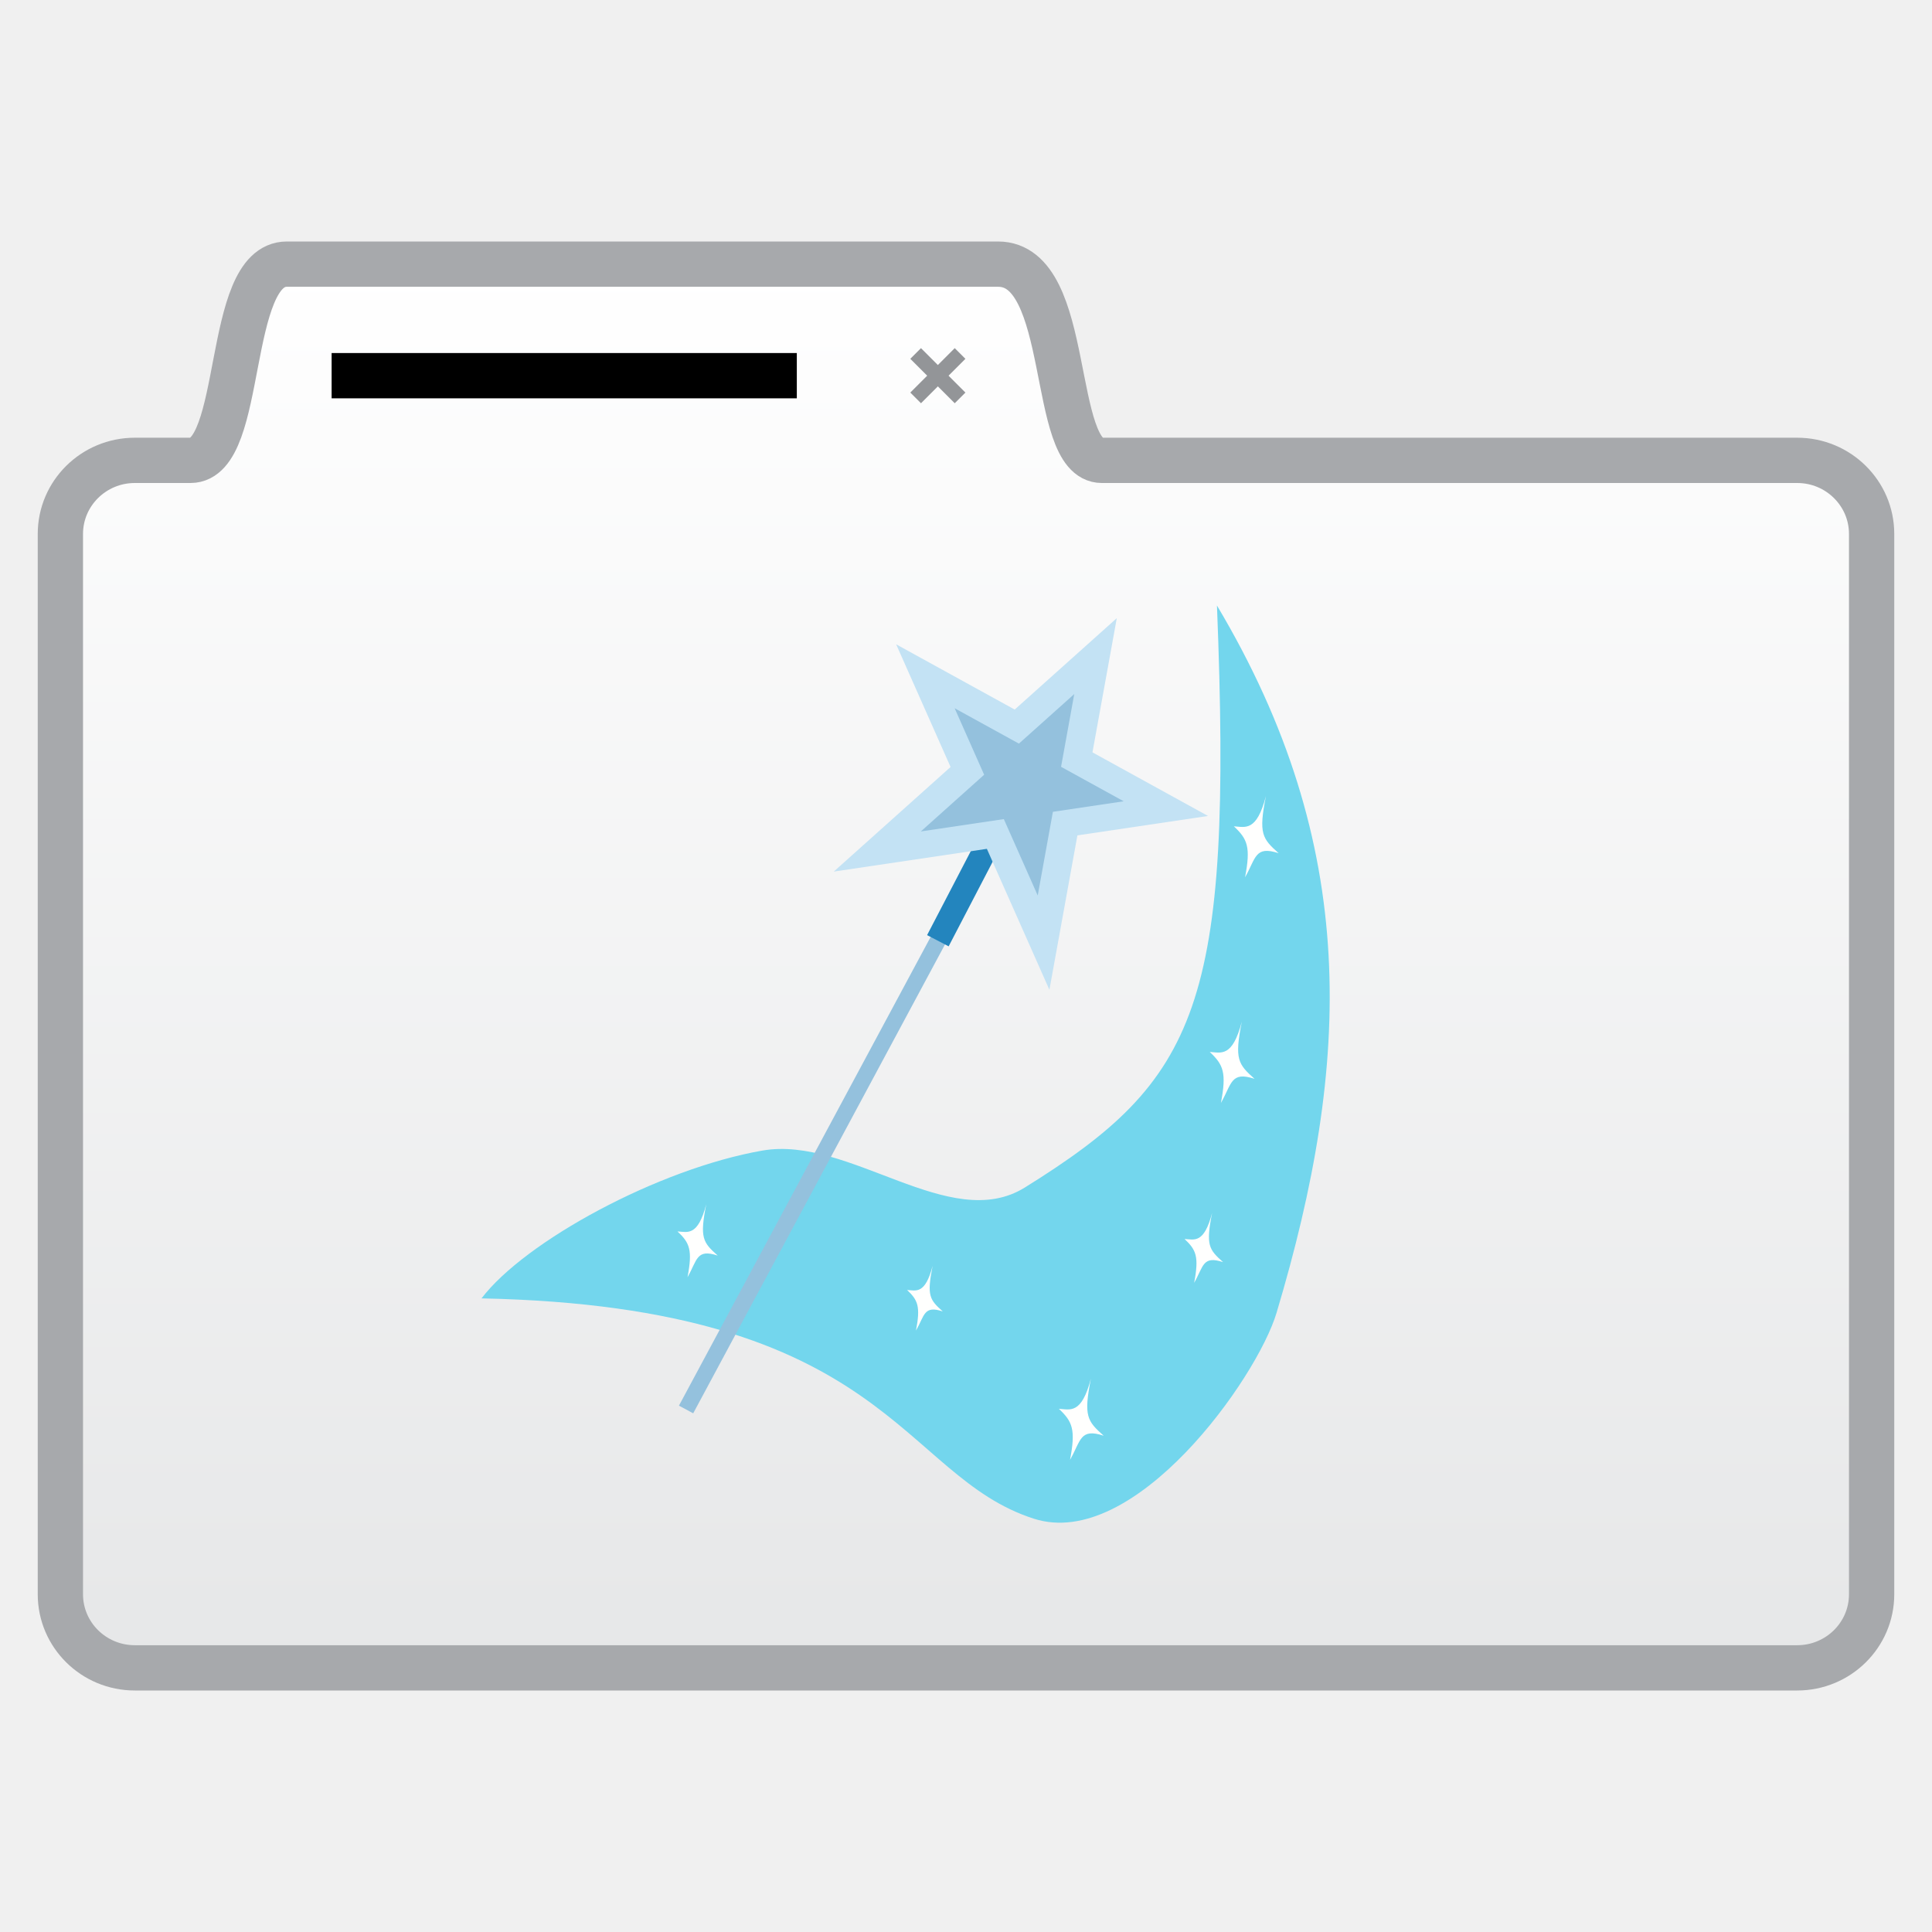
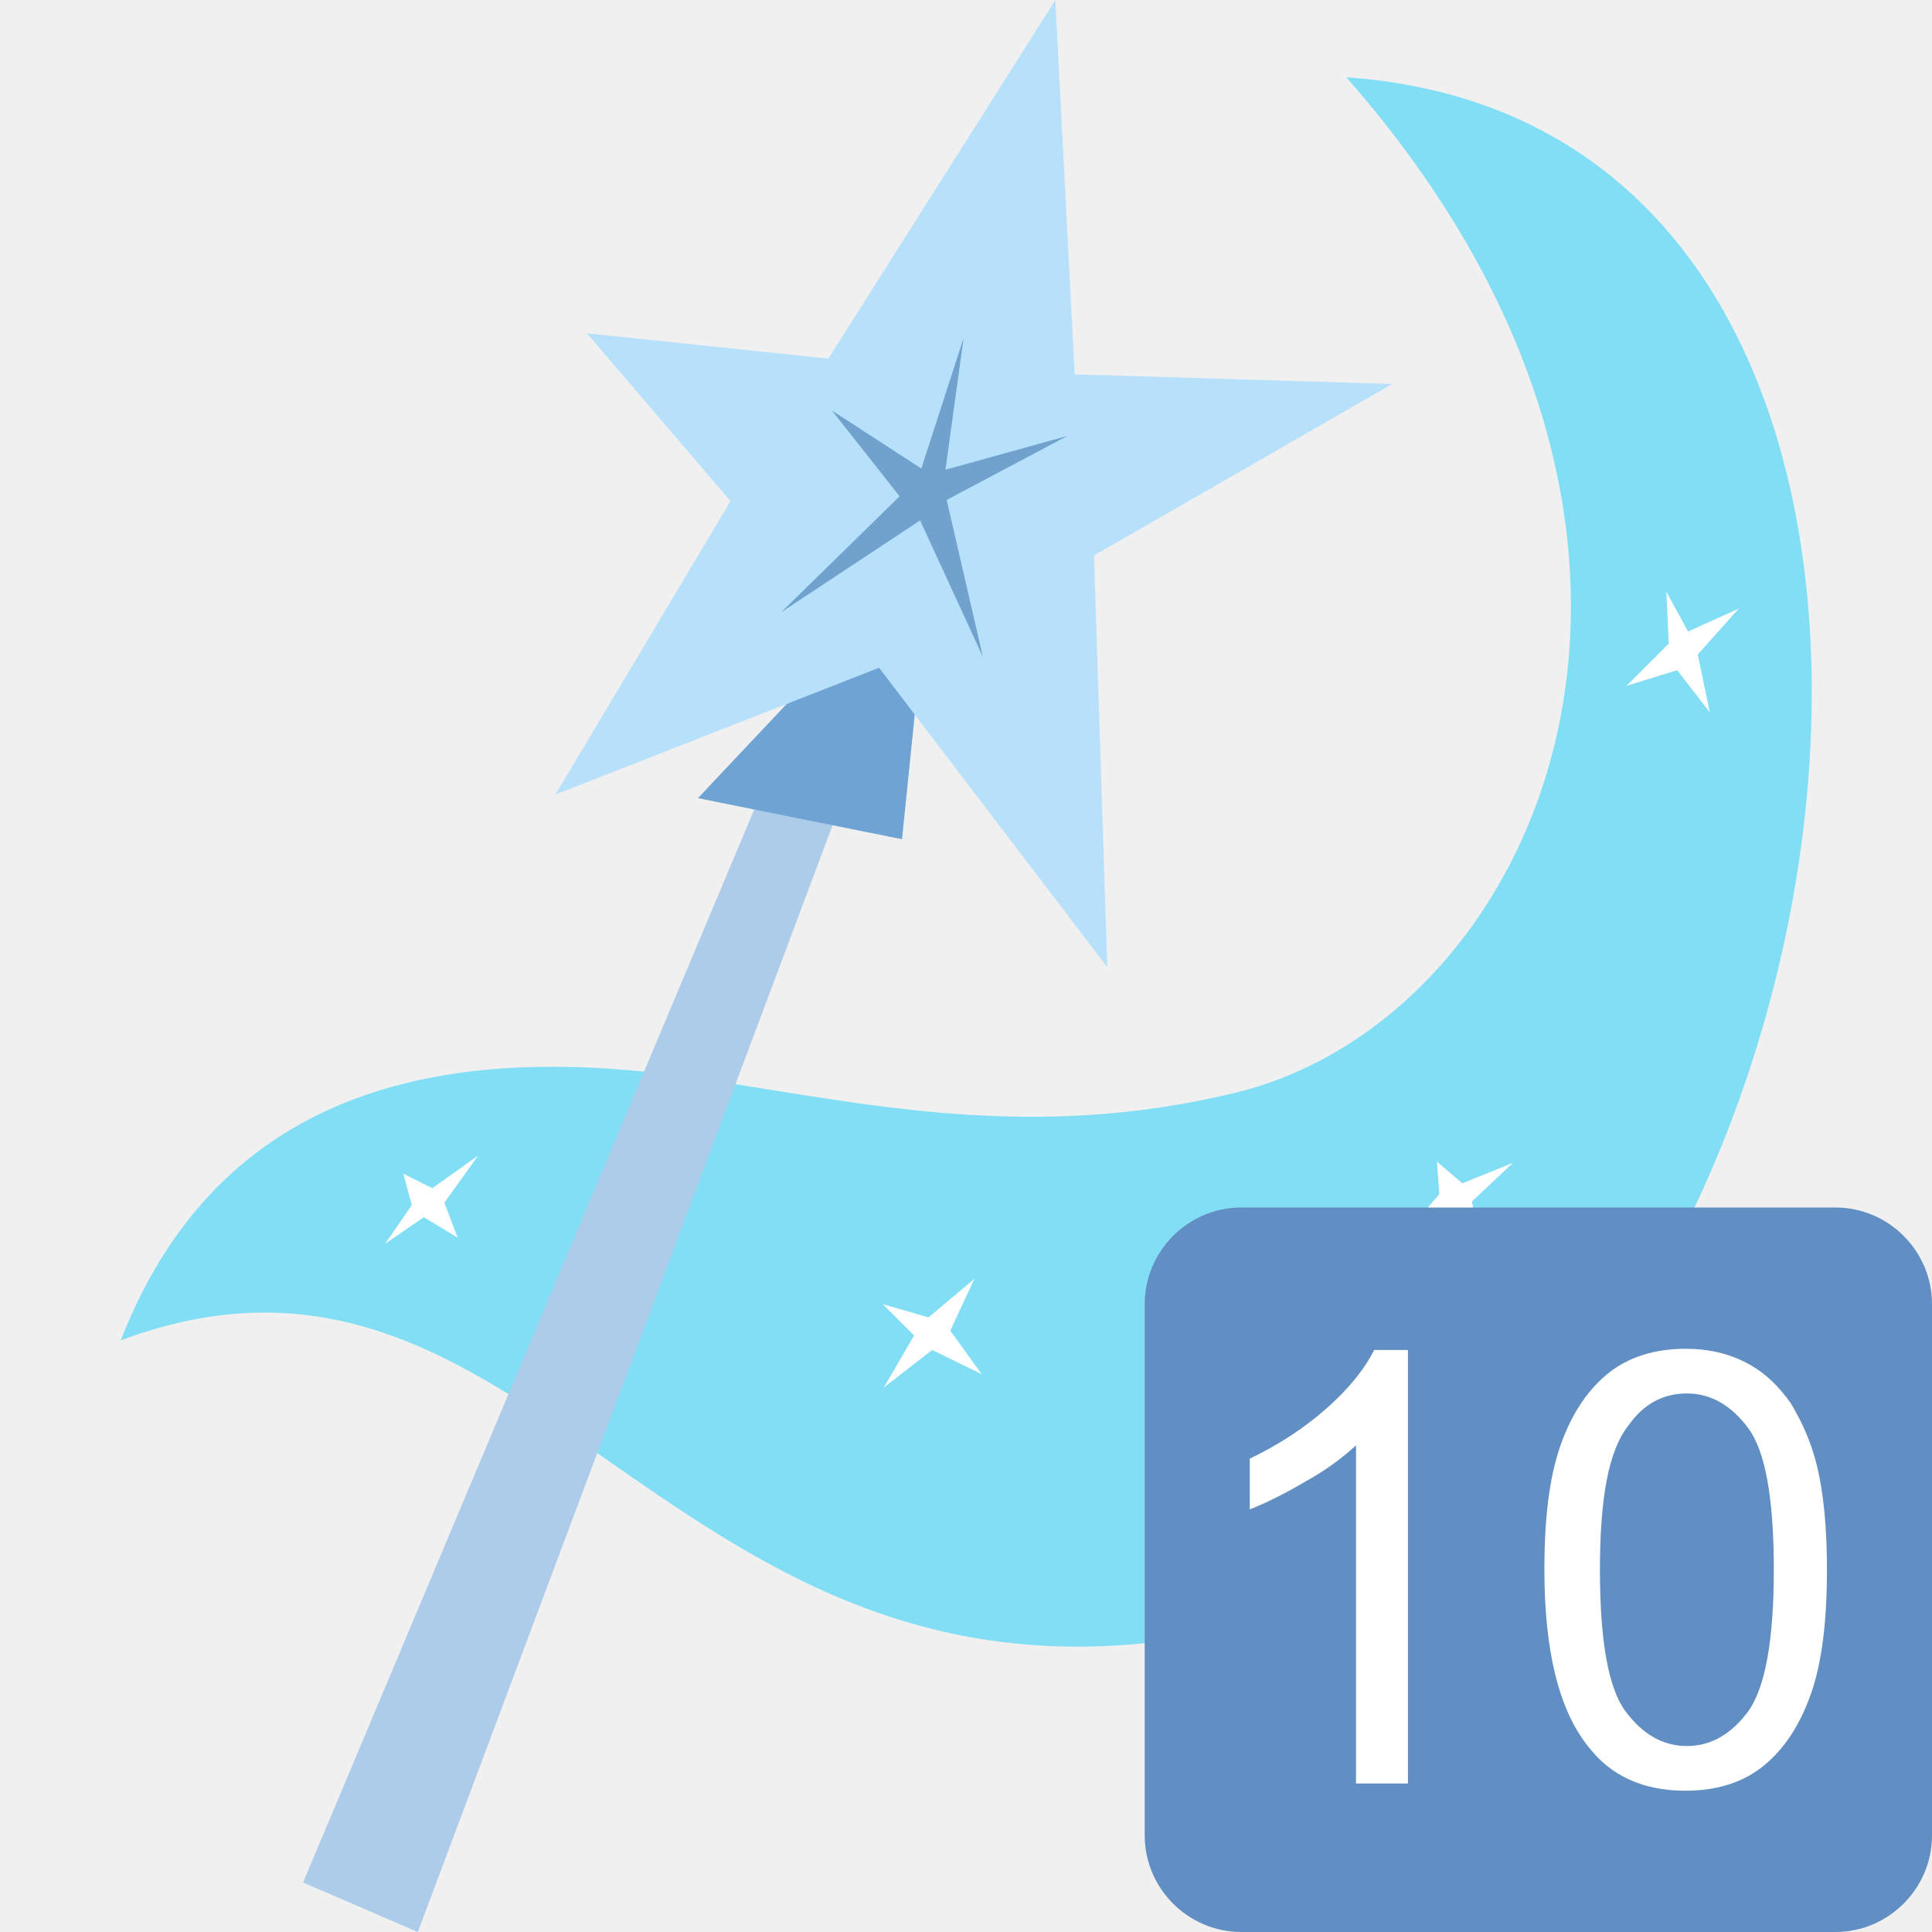
- <svg xmlns="http://www.w3.org/2000/svg" viewBox="0 0 160 160" height="160" width="160" xml:space="preserve" version="1.1" id="svg2">
-   <defs id="defs6">
-     <linearGradient id="linearGradient24" spreadMethod="pad" gradientTransform="matrix(0,-93,-93,0,64,110.5)" gradientUnits="userSpaceOnUse" y2="0" x2="1" y1="0" x1="0">
-       <stop id="stop26" offset="0" style="stop-opacity:1;stop-color:#ffffff" />
-       <stop id="stop28" offset="1" style="stop-opacity:1;stop-color:#e6e7e8" />
-     </linearGradient>
-   </defs>
-   <g transform="matrix(1.25,0,0,-1.25,0,160)" id="g10">
-     <path id="path30" style="fill:url(#linearGradient24);stroke:none" d="m 19,110.5 c -4.125,0 -2.75,-13 -6.375,-13 l 0,0 -3.693,0 C 6.208,97.5 4,95.317 4,92.624 l 0,0 0,-70.248 C 4,19.683 6.208,17.5 8.932,17.5 l 0,0 110.135,0 c 2.725,0 4.933,2.183 4.933,4.876 l 0,0 0,70.248 c 0,2.693 -2.208,4.876 -4.933,4.876 l 0,0 -46.067,0 c -3.5,0 -1.875,13 -6.875,13 l 0,0 -47.125,0 z" />
-     <path d="M 66.125,110.5 19,110.5 c -4.125,0 -2.75,-13 -6.375,-13 l -3.693,0 C 6.208,97.5 4,95.317 4,92.624 L 4,22.376 C 4,19.683 6.208,17.5 8.932,17.5 l 110.136,0 c 2.724,0 4.932,2.183 4.932,4.876 l 0,70.248 c 0,2.693 -2.208,4.876 -4.932,4.876 L 73,97.5 c -3.5,0 -1.875,13 -6.875,13 z" style="fill:none;stroke:#a7a9ac;stroke-width:3;stroke-linecap:butt;stroke-linejoin:miter;stroke-miterlimit:10;stroke-dasharray:none;stroke-opacity:1" id="path42" />
-     <path d="m 21.971,103.11 30.82,0" style="fill:none;stroke:#000000;stroke-width:3;stroke-linecap:butt;stroke-linejoin:miter;stroke-miterlimit:10;stroke-dasharray:none;stroke-opacity:1" id="path46" />
-     <path d="m 60.664,104.581 2.943,-2.943" style="fill:none;stroke:#939598;stroke-width:1;stroke-linecap:butt;stroke-linejoin:miter;stroke-miterlimit:10;stroke-dasharray:none;stroke-opacity:1" id="path50" />
-     <path d="m 63.607,104.581 -2.943,-2.943" style="fill:none;stroke:#939598;stroke-width:1;stroke-linecap:butt;stroke-linejoin:miter;stroke-miterlimit:10;stroke-dasharray:none;stroke-opacity:1" id="path54" />
-     <path d="m 31.902,41.979 c 27.011,-0.553 27.718,-11.743 36.59,-14.596 6.674,-2.147 14.782,9.293 16.081,13.634 4.969,16.61 5.543,30.934 -3.946,46.866 1.058,-26.566 -1.232,-31.414 -12.728,-38.558 -4.969,-3.088 -11.615,3.45 -17.379,2.448 -6.908,-1.202 -15.742,-6.016 -18.618,-9.794" style="fill:#73d6ed;fill-opacity:1;fill-rule:nonzero;stroke:none" id="path58" />
-     <path d="m 83.872,75.26 c -0.624,-2.392 -1.376,-2.05 -2.124,-2.006 0.903,-0.846 1.123,-1.369 0.741,-3.377 0.726,1.273 0.648,2.116 2.228,1.594 -1.089,0.97 -1.343,1.297 -0.845,3.789 z" style="fill:#fffffe;fill-opacity:1;fill-rule:nonzero;stroke:none" id="path62" />
-     <path d="m 82.273,60.312 c -0.624,-2.392 -1.376,-2.05 -2.124,-2.006 0.903,-0.846 1.123,-1.369 0.741,-3.377 0.726,1.273 0.648,2.116 2.228,1.594 -1.089,0.97 -1.343,1.297 -0.845,3.789 z" style="fill:#fffffe;fill-opacity:1;fill-rule:nonzero;stroke:none" id="path66" />
-     <path d="m 80.305,47.639 c -0.537,-2.057 -1.183,-1.763 -1.826,-1.725 0.776,-0.727 0.965,-1.177 0.637,-2.904 0.624,1.095 0.557,1.82 1.916,1.371 -0.937,0.834 -1.155,1.115 -0.727,3.258 z" style="fill:#fffffe;fill-opacity:1;fill-rule:nonzero;stroke:none" id="path70" />
-     <path d="m 72.277,36.668 c -0.624,-2.392 -1.376,-2.05 -2.124,-2.006 0.903,-0.846 1.123,-1.369 0.741,-3.377 0.726,1.273 0.648,2.116 2.228,1.594 -1.089,0.97 -1.343,1.297 -0.845,3.789 z" style="fill:#fffffe;fill-opacity:1;fill-rule:nonzero;stroke:none" id="path74" />
-     <path d="m 61.788,44.132 c -0.497,-1.905 -1.095,-1.632 -1.691,-1.597 0.719,-0.674 0.894,-1.09 0.59,-2.689 0.578,1.013 0.516,1.685 1.774,1.269 -0.867,0.772 -1.069,1.033 -0.673,3.017 z" style="fill:#fffffe;fill-opacity:1;fill-rule:nonzero;stroke:none" id="path78" />
-     <path d="m 46.792,48.217 c -0.561,-2.148 -1.235,-1.841 -1.907,-1.802 0.811,-0.759 1.008,-1.229 0.665,-3.033 0.652,1.144 0.582,1.901 2.001,1.432 -0.978,0.871 -1.206,1.165 -0.759,3.403 z" style="fill:#fffffe;fill-opacity:1;fill-rule:nonzero;stroke:none" id="path82" />
-     <path d="m 45.454,34.618 18.845,35.092" style="fill:#c3e2f4;fill-opacity:1;fill-rule:nonzero;stroke:#94c1dd;stroke-width:1.073;stroke-linecap:butt;stroke-linejoin:miter;stroke-miterlimit:4;stroke-dasharray:none;stroke-opacity:1" id="path86" />
-     <path d="m 62.136,65.674 3.413,6.559" style="fill:#2385be;fill-opacity:1;fill-rule:nonzero;stroke:#2385be;stroke-width:1.61;stroke-linecap:butt;stroke-linejoin:miter;stroke-miterlimit:4;stroke-dasharray:none;stroke-opacity:1" id="path90" />
-     <path d="m 73.991,87.047 -18.752,-16.792 24.796,3.685 -20.663,11.373 10.154,-22.89 4.465,24.624 z" style="fill:#c3e2f4;fill-opacity:1;fill-rule:nonzero;stroke:none" id="path94" />
-     <path d="m 71.172,82.017 -10.164,-9.102 13.44,1.998 -11.2,6.164 5.504,-12.407 2.42,13.347 z" style="fill:#94c1dd;fill-opacity:1;fill-rule:nonzero;stroke:none" id="path98" />
+ <svg xmlns="http://www.w3.org/2000/svg" viewBox="0 0 160 160">
+   <path fill="#82DEF4" d="M10 111c8.7-22.3 29-24.6 48.4-21.6 13.3 2 27 5.2 43.9 1.1 25.1-6.1 43-45.6 9.2-84.1 60.9 4.3 43 115.4-7.7 128.1-48 11.8-58.4-36.7-93.8-23.5z" />
+   <path fill="#ADCCEA" d="M62.9 66l-37.8 89.9 9.5 4.1 34.7-92.6-6.4-1.4z" />
+   <path fill="#6EA3D3" d="M65.9 57.5l-8.1 8.6 16.9 3.4L76 56.8c-2.1-3.4-5.7-2.9-10.1.7z" />
+   <path fill="#B7E0FA" d="M46 65.8l14.5-24.3-11.9-13.9 20 2.1L87.4 0 89 31l26.3.8L90.6 46l1.1 34.1-18.9-24.8L46 65.8z" />
+   <path fill="#71A2CD" d="M74.5 41.1l-9.8 9.6 11.5-7.6 5.2 11.3-3-13 10-5.3-10.1 2.8L79.8 28l-3.5 10.8-7.4-4.8 5.6 7.1z" />
+   <path fill="#FFF" d="M73.2 114.9l2.5-4.3-2.6-2.6 3.8 1.1 3.8-3.2-2 4.3 2.6 3.6-4.1-2-4 3.1zM31.9 103l3.2-2.2 2.8 1.7-1.1-2.9 2.8-3.9-3.8 2.7-2.4-1.2.7 2.6-2.2 3.2zm68.1 24.7l1.8-7.3-3.2-1.8h4.2l2-4.8-.8 5.9 2.5 1.5-3.4.1-3.1 6.4zm16.6-25.8l3.5-1.4 2.4 2.2-.6-3.2 3.4-3.2-4.2 1.7-2.1-1.8.2 2.7-2.6 3zM144 50.4l-4.2 1.9L138 49l.2 4.3-3.5 3.5 4.2-1.3 2.7 3.5-1-4.8 3.4-3.8z" />
+   <path fill="#618FC3" d="M152 160h-49.2c-4.4 0-8-3.6-8-8v-44c0-4.4 3.6-8 8-8H152c4.4 0 8 3.6 8 8v44c0 4.4-3.6 8-8 8z" />
+   <g>
+     <g fill="#FFF">
+       <path d="M116.7 147.7h-4.4v-28c-1.1 1-2.4 2-4.2 3-1.7 1-3.3 1.8-4.6 2.3v-4.2c2.5-1.2 4.6-2.6 6.4-4.2s3.1-3.2 3.9-4.8h2.8v35.9zM127.9 130c0-4.2.4-7.6 1.3-10.2.9-2.6 2.2-4.6 3.9-6 1.7-1.4 3.9-2.1 6.5-2.1 1.9 0 3.6.4 5.1 1.2 1.5.8 2.6 1.9 3.6 3.3.9 1.5 1.7 3.2 2.2 5.3.5 2.1.8 4.9.8 8.5 0 4.2-.4 7.6-1.3 10.2-.9 2.6-2.2 4.6-3.9 6-1.7 1.4-3.9 2.1-6.5 2.1-3.5 0-6.2-1.2-8.1-3.7-2.4-3-3.6-7.9-3.6-14.6zm4.6 0c0 5.9.7 9.8 2.1 11.7 1.4 1.9 3.1 2.9 5.1 2.9s3.7-1 5.1-2.9c1.4-2 2.1-5.9 2.1-11.7 0-5.9-.7-9.8-2.1-11.7-1.4-1.9-3.1-2.9-5.1-2.9-2 0-3.6.9-4.8 2.6-1.7 2.1-2.4 6.1-2.4 12z" />
+     </g>
  </g>
</svg>
